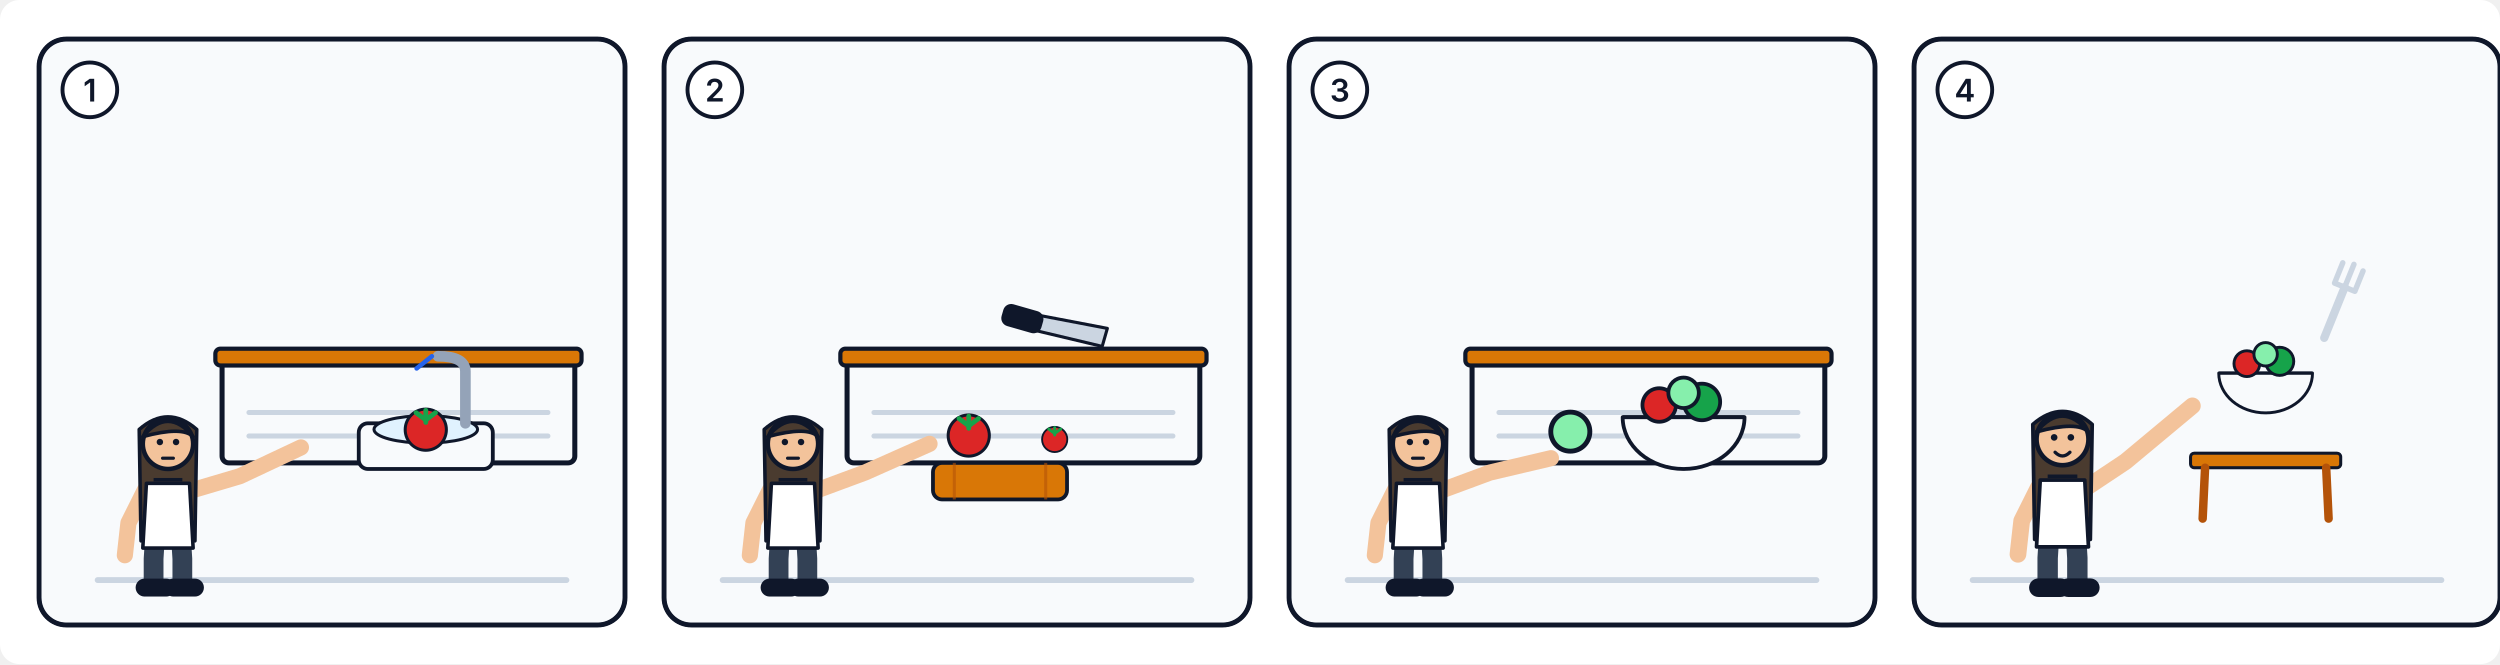
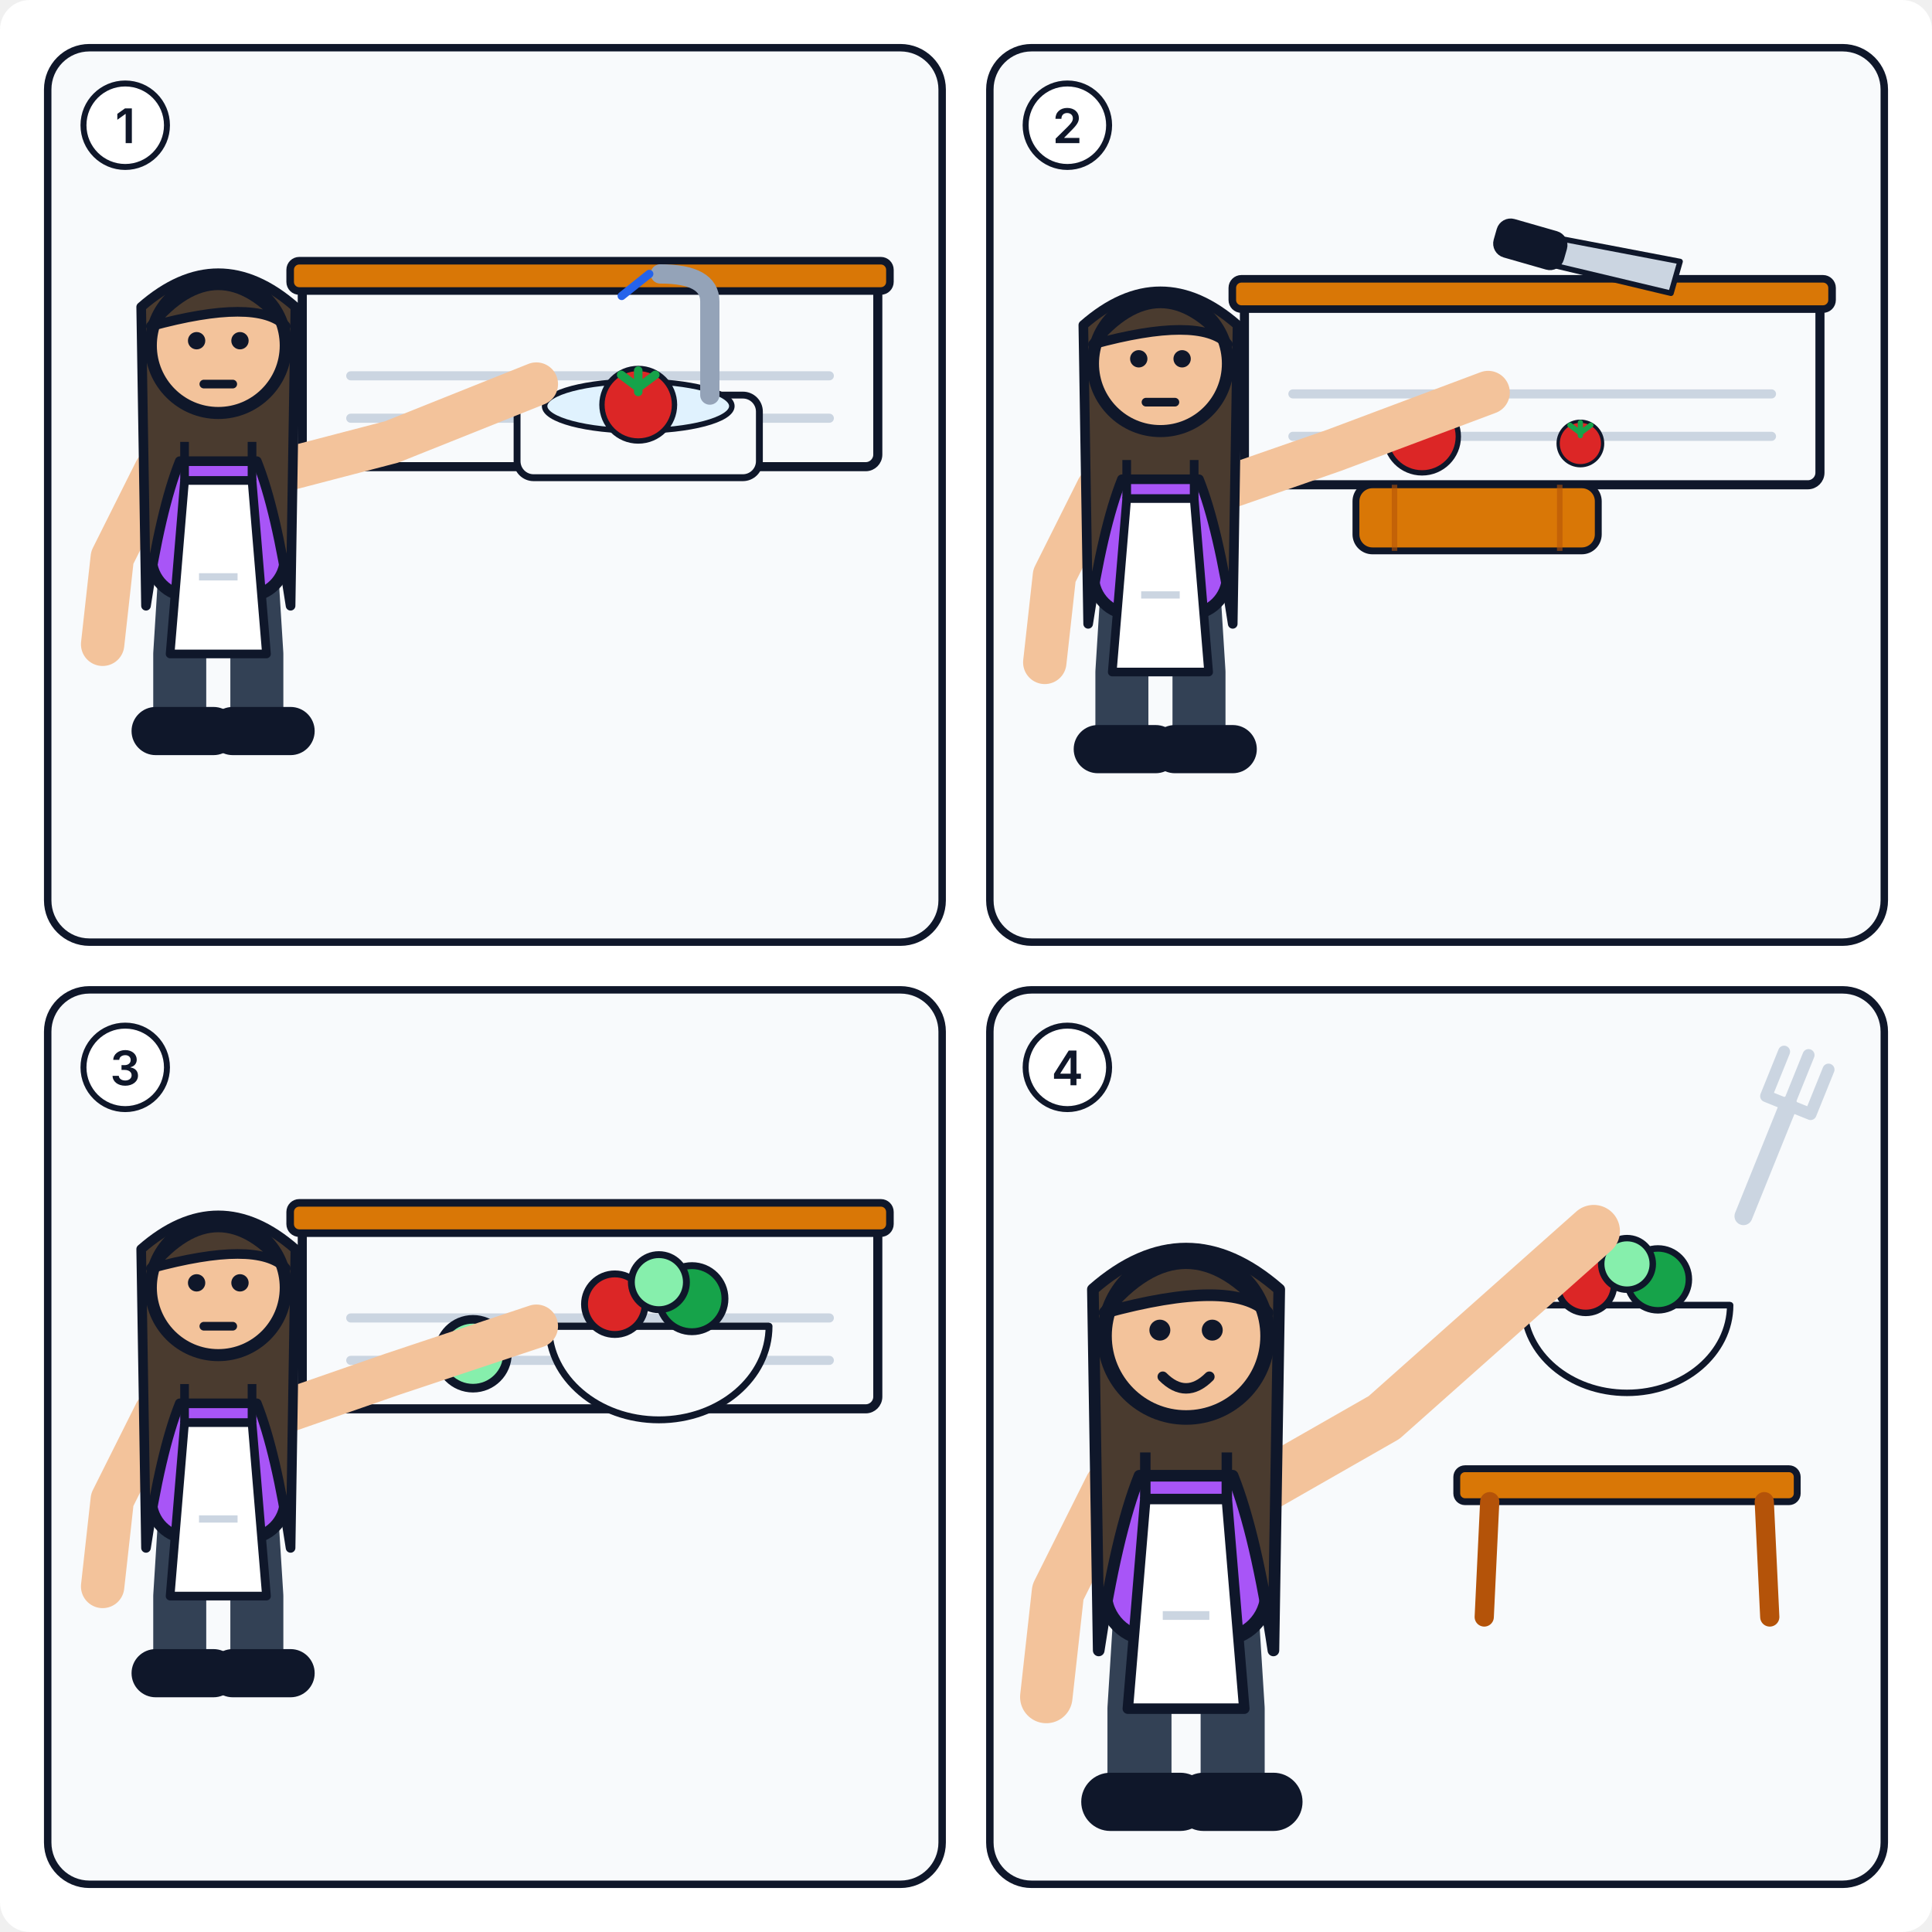
- <svg xmlns="http://www.w3.org/2000/svg" viewBox="0 0 1280 340" width="1280" height="340" role="img">
-   <rect x="0" y="0" width="1280" height="340" rx="10" fill="#FFFFFF" />
-   <g transform="translate(20 20)">
-     <rect x="0" y="0" width="300" height="300" rx="14" fill="#F8FAFC" stroke="#0F172A" stroke-width="2" stroke-linecap="round" stroke-linejoin="round" />
-     <g transform="translate(150 279)">
-       <path d="M -120 -2 L 120 -2" fill="none" stroke="#CBD5E1" stroke-width="3" stroke-linecap="round" />
-       <g transform="translate(34 -62)">
-         <g transform="translate(0 0) scale(0.86)">
-           <rect x="-105" y="-62" width="210" height="62" rx="4" fill="#F8FAFC" stroke="#0F172A" stroke-width="3" stroke-linecap="round" stroke-linejoin="round" />
-           <rect x="-109" y="-68" width="218" height="10" rx="3" fill="#D97706" stroke="#0F172A" stroke-width="2.5" stroke-linecap="round" stroke-linejoin="round" />
-           <path d="M -89 -30 L 89 -30" fill="none" stroke="#CBD5E1" stroke-width="3" stroke-linecap="round" />
-           <path d="M -89 -16 L 89 -16" fill="none" stroke="#CBD5E1" stroke-width="3" stroke-linecap="round" />
-         </g>
-       </g>
-       <g transform="translate(48 -62)">
-         <g transform="translate(0 0) scale(0.78)">
+ <svg xmlns="http://www.w3.org/2000/svg" viewBox="0 0 648 648" width="648" height="648" role="img">
+   <rect x="0" y="0" width="648" height="648" rx="10" fill="#FFFFFF" />
+   <g transform="translate(16 16)">
+     <rect x="0" y="0" width="300" height="300" rx="14" fill="#F8FAFC" stroke="#0F172A" stroke-width="2" stroke-linecap="round" stroke-linejoin="round" />
+     <g transform="translate(117.25 225.96) scale(1.1545)">
+       <g transform="translate(56 -74)">
+         <g transform="translate(0 0) scale(0.88)">
+           <rect x="-95" y="-62" width="190" height="62" rx="4" fill="#F8FAFC" stroke="#0F172A" stroke-width="3" stroke-linecap="round" stroke-linejoin="round" />
+           <rect x="-99" y="-68" width="198" height="10" rx="3" fill="#D97706" stroke="#0F172A" stroke-width="2.5" stroke-linecap="round" stroke-linejoin="round" />
+           <path d="M -79 -30 L 79 -30" fill="none" stroke="#CBD5E1" stroke-width="3" stroke-linecap="round" />
+           <path d="M -79 -16 L 79 -16" fill="none" stroke="#CBD5E1" stroke-width="3" stroke-linecap="round" />
+         </g>
+       </g>
+       <g transform="translate(70 -74)">
+         <g transform="translate(0 0) scale(0.8)">
          <rect x="-44" y="-26" width="88" height="30" rx="6" fill="#F8FAFC" stroke="#0F172A" stroke-width="2.5" stroke-linecap="round" stroke-linejoin="round" />
          <ellipse cx="0" cy="-22" rx="34" ry="9" fill="#E0F2FE" stroke="#0F172A" stroke-width="2" />
          <path d="M 26 -26 L 26 -60 Q 26 -70 8 -70" fill="none" stroke="#94A3B8" stroke-width="7" stroke-linecap="round" />
          <line x1="4" y1="-70" x2="-6" y2="-62" stroke="#2563EB" stroke-width="3" stroke-linecap="round" />
        </g>
      </g>
-       <g transform="translate(48 -79) scale(0.62)">
+       <g transform="translate(70 -92) scale(0.62)">
        <circle cx="0" cy="0" r="17" fill="#DC2626" stroke="#0F172A" stroke-width="2.5" stroke-linecap="round" stroke-linejoin="round" />
        <path d="M -8 -14 L 0 -8 L 8 -14 M 0 -16 L 0 -6" fill="none" stroke="#16A34A" stroke-width="4" stroke-linecap="round" />
      </g>
-       <g transform="translate(-84 0) scale(0.92)">
-         <polyline points="-7,-30 -8,-14 -8,0" fill="none" stroke="#334155" stroke-width="11" stroke-linecap="round" stroke-linejoin="round" />
-         <polyline points="7,-30 8,-14 8,0" fill="none" stroke="#334155" stroke-width="11" stroke-linecap="round" stroke-linejoin="round" />
-         <rect x="-17" y="-2" width="20" height="8" rx="4" fill="#0F172A" stroke="#0F172A" stroke-width="2" stroke-linecap="round" stroke-linejoin="round" />
-         <rect x="-1" y="-2" width="20" height="8" rx="4" fill="#0F172A" stroke="#0F172A" stroke-width="2" stroke-linecap="round" stroke-linejoin="round" />
-         <polyline points="-13,-52 -22,-34 -24,-16" fill="none" stroke="#F3C39B" stroke-width="9" stroke-linecap="round" stroke-linejoin="round" />
-         <polyline points="13,-52 40,-60 74,-76" fill="none" stroke="#F3C39B" stroke-width="9" stroke-linecap="round" stroke-linejoin="round" />
+       <g transform="translate(-52 0) scale(1.4)">
+         <polyline points="-7,-30 -8,-14 -8,0" fill="none" stroke="#334155" stroke-width="11" stroke-linecap="round" stroke-linejoin="round" />
+         <polyline points="7,-30 8,-14 8,0" fill="none" stroke="#334155" stroke-width="11" stroke-linecap="round" stroke-linejoin="round" />
+         <rect x="-17" y="-2" width="20" height="8" rx="4" fill="#0F172A" stroke="#0F172A" stroke-width="2" stroke-linecap="round" stroke-linejoin="round" />
+         <rect x="-1" y="-2" width="20" height="8" rx="4" fill="#0F172A" stroke="#0F172A" stroke-width="2" stroke-linecap="round" stroke-linejoin="round" />
+         <polyline points="-13,-52 -22,-34 -24,-16" fill="none" stroke="#F3C39B" stroke-width="9" stroke-linecap="round" stroke-linejoin="round" />
+         <polyline points="13,-52 36,-58 66,-70" fill="none" stroke="#F3C39B" stroke-width="9" stroke-linecap="round" stroke-linejoin="round" />
        <rect x="-14" y="-56" width="28" height="30" rx="8" fill="#A855F7" stroke="#0F172A" stroke-width="2.5" stroke-linecap="round" stroke-linejoin="round" />
        <path d="M -15 -24 L -16 -86 Q 0 -100 16 -86 L 15 -24 Q 12 -44 8 -54 L -8 -54 Q -12 -44 -15 -24 Z" fill="#4A3B2F" stroke="#0F172A" stroke-width="2" stroke-linecap="round" stroke-linejoin="round" />
        <circle cx="0" cy="-78" r="14" fill="#F3C39B" stroke="#0F172A" stroke-width="2.5" stroke-linecap="round" stroke-linejoin="round" />
        <path d="M -14 -82 Q 0 -99 14 -82 Q 8 -88 -14 -82 Z" fill="#4A3B2F" stroke="#0F172A" stroke-width="2" stroke-linecap="round" stroke-linejoin="round" />
        <circle cx="-4.5" cy="-79" r="1.8" fill="#0F172A" stroke="none" stroke-width="2.5" stroke-linecap="round" stroke-linejoin="round" />
        <circle cx="4.5" cy="-79" r="1.8" fill="#0F172A" stroke="none" stroke-width="2.5" stroke-linecap="round" stroke-linejoin="round" />
        <line x1="-3" y1="-70" x2="3" y2="-70" stroke="#0F172A" stroke-width="1.8" stroke-linecap="round" />
      </g>
-       <g transform="translate(-84 0) scale(0.92)">
-         <path d="M -12 -56 L 12 -56 L 14 -20 L -14 -20 Z" fill="#FFFFFF" stroke="#0F172A" stroke-width="2" stroke-linecap="round" stroke-linejoin="round" />
-         <path d="M -8 -58 L 8 -58" fill="none" stroke="#0F172A" stroke-width="2" />
+       <g transform="translate(-52 0) scale(1.4)">
+         <path d="M -7 -50 L 7 -50 L 10 -14 L -10 -14 Z" fill="#FFFFFF" stroke="#0F172A" stroke-width="1.8" stroke-linecap="round" stroke-linejoin="round" />
+         <path d="M -7 -50 L -7 -58 M 7 -50 L 7 -58" fill="none" stroke="#0F172A" stroke-width="1.8" />
+         <path d="M -4 -30 L 4 -30" fill="none" stroke="#CBD5E1" stroke-width="1.5" />
      </g>
    </g>
    <circle cx="26" cy="26" r="14" fill="#FFFFFF" stroke="#0F172A" stroke-width="2" />
    <text x="26" y="32" text-anchor="middle" font-family="Inter, system-ui, sans-serif" font-size="16" font-weight="600" fill="#0F172A">1</text>
    <rect x="0" y="0" width="300" height="300" rx="14" fill="none" stroke="#0F172A" stroke-width="2.5" />
  </g>
-   <g transform="translate(340 20)">
-     <rect x="0" y="0" width="300" height="300" rx="14" fill="#F8FAFC" stroke="#0F172A" stroke-width="2" stroke-linecap="round" stroke-linejoin="round" />
-     <g transform="translate(150 279)">
-       <path d="M -120 -2 L 120 -2" fill="none" stroke="#CBD5E1" stroke-width="3" stroke-linecap="round" />
-       <g transform="translate(34 -62)">
-         <g transform="translate(0 0) scale(0.86)">
-           <rect x="-105" y="-62" width="210" height="62" rx="4" fill="#F8FAFC" stroke="#0F172A" stroke-width="3" stroke-linecap="round" stroke-linejoin="round" />
-           <rect x="-109" y="-68" width="218" height="10" rx="3" fill="#D97706" stroke="#0F172A" stroke-width="2.5" stroke-linecap="round" stroke-linejoin="round" />
-           <path d="M -89 -30 L 89 -30" fill="none" stroke="#CBD5E1" stroke-width="3" stroke-linecap="round" />
-           <path d="M -89 -16 L 89 -16" fill="none" stroke="#CBD5E1" stroke-width="3" stroke-linecap="round" />
-         </g>
-       </g>
-       <g transform="translate(22 -62)">
-         <g transform="translate(0 0) scale(0.78)">
+   <g transform="translate(332 16)">
+     <rect x="0" y="0" width="300" height="300" rx="14" fill="#F8FAFC" stroke="#0F172A" stroke-width="2" stroke-linecap="round" stroke-linejoin="round" />
+     <g transform="translate(117.25 232.03) scale(1.1545)">
+       <g transform="translate(56 -74)">
+         <g transform="translate(0 0) scale(0.88)">
+           <rect x="-95" y="-62" width="190" height="62" rx="4" fill="#F8FAFC" stroke="#0F172A" stroke-width="3" stroke-linecap="round" stroke-linejoin="round" />
+           <rect x="-99" y="-68" width="198" height="10" rx="3" fill="#D97706" stroke="#0F172A" stroke-width="2.5" stroke-linecap="round" stroke-linejoin="round" />
+           <path d="M -79 -30 L 79 -30" fill="none" stroke="#CBD5E1" stroke-width="3" stroke-linecap="round" />
+           <path d="M -79 -16 L 79 -16" fill="none" stroke="#CBD5E1" stroke-width="3" stroke-linecap="round" />
+         </g>
+       </g>
+       <g transform="translate(40 -74)">
+         <g transform="translate(0 0) scale(0.8)">
          <rect x="-44" y="0" width="88" height="24" rx="6" fill="#D97706" stroke="#0F172A" stroke-width="2.5" stroke-linecap="round" stroke-linejoin="round" />
          <path d="M -30 0 L -30 24 M 30 0 L 30 24" fill="none" stroke="#B45309" stroke-width="2" opacity="0.6" />
        </g>
      </g>
-       <g transform="translate(6 -76) scale(0.62)">
+       <g transform="translate(24 -88) scale(0.62)">
        <circle cx="0" cy="0" r="17" fill="#DC2626" stroke="#0F172A" stroke-width="2.5" stroke-linecap="round" stroke-linejoin="round" />
        <path d="M -8 -14 L 0 -8 L 8 -14 M 0 -16 L 0 -6" fill="none" stroke="#16A34A" stroke-width="4" stroke-linecap="round" />
      </g>
-       <g transform="translate(50 -74) scale(0.38)">
+       <g transform="translate(70 -86) scale(0.38)">
        <circle cx="0" cy="0" r="17" fill="#DC2626" stroke="#0F172A" stroke-width="2.5" stroke-linecap="round" stroke-linejoin="round" />
        <path d="M -8 -14 L 0 -8 L 8 -14 M 0 -16 L 0 -6" fill="none" stroke="#16A34A" stroke-width="4" stroke-linecap="round" />
      </g>
-       <g transform="translate(44 -132)">
+       <g transform="translate(66 -140)">
        <g transform="translate(0 0) scale(0.8) rotate(16)">
          <polygon points="-4,-6 40,-10 40,2 -4,4" fill="#CBD5E1" stroke="#0F172A" stroke-width="2" stroke-linecap="round" stroke-linejoin="round" />
          <rect x="-26" y="-7" width="24" height="12" rx="4" fill="#0F172A" stroke="#0F172A" stroke-width="2.5" stroke-linecap="round" stroke-linejoin="round" />
        </g>
      </g>
-       <g transform="translate(-84 0) scale(0.92)">
-         <polyline points="-7,-30 -8,-14 -8,0" fill="none" stroke="#334155" stroke-width="11" stroke-linecap="round" stroke-linejoin="round" />
-         <polyline points="7,-30 8,-14 8,0" fill="none" stroke="#334155" stroke-width="11" stroke-linecap="round" stroke-linejoin="round" />
-         <rect x="-17" y="-2" width="20" height="8" rx="4" fill="#0F172A" stroke="#0F172A" stroke-width="2" stroke-linecap="round" stroke-linejoin="round" />
-         <rect x="-1" y="-2" width="20" height="8" rx="4" fill="#0F172A" stroke="#0F172A" stroke-width="2" stroke-linecap="round" stroke-linejoin="round" />
-         <polyline points="-13,-52 -22,-34 -24,-16" fill="none" stroke="#F3C39B" stroke-width="9" stroke-linecap="round" stroke-linejoin="round" />
-         <polyline points="13,-52 40,-62 76,-78" fill="none" stroke="#F3C39B" stroke-width="9" stroke-linecap="round" stroke-linejoin="round" />
+       <g transform="translate(-52 0) scale(1.4)">
+         <polyline points="-7,-30 -8,-14 -8,0" fill="none" stroke="#334155" stroke-width="11" stroke-linecap="round" stroke-linejoin="round" />
+         <polyline points="7,-30 8,-14 8,0" fill="none" stroke="#334155" stroke-width="11" stroke-linecap="round" stroke-linejoin="round" />
+         <rect x="-17" y="-2" width="20" height="8" rx="4" fill="#0F172A" stroke="#0F172A" stroke-width="2" stroke-linecap="round" stroke-linejoin="round" />
+         <rect x="-1" y="-2" width="20" height="8" rx="4" fill="#0F172A" stroke="#0F172A" stroke-width="2" stroke-linecap="round" stroke-linejoin="round" />
+         <polyline points="-13,-52 -22,-34 -24,-16" fill="none" stroke="#F3C39B" stroke-width="9" stroke-linecap="round" stroke-linejoin="round" />
+         <polyline points="13,-52 36,-60 68,-72" fill="none" stroke="#F3C39B" stroke-width="9" stroke-linecap="round" stroke-linejoin="round" />
        <rect x="-14" y="-56" width="28" height="30" rx="8" fill="#A855F7" stroke="#0F172A" stroke-width="2.5" stroke-linecap="round" stroke-linejoin="round" />
        <path d="M -15 -24 L -16 -86 Q 0 -100 16 -86 L 15 -24 Q 12 -44 8 -54 L -8 -54 Q -12 -44 -15 -24 Z" fill="#4A3B2F" stroke="#0F172A" stroke-width="2" stroke-linecap="round" stroke-linejoin="round" />
        <circle cx="0" cy="-78" r="14" fill="#F3C39B" stroke="#0F172A" stroke-width="2.5" stroke-linecap="round" stroke-linejoin="round" />
        <path d="M -14 -82 Q 0 -99 14 -82 Q 8 -88 -14 -82 Z" fill="#4A3B2F" stroke="#0F172A" stroke-width="2" stroke-linecap="round" stroke-linejoin="round" />
        <circle cx="-4.5" cy="-79" r="1.8" fill="#0F172A" stroke="none" stroke-width="2.5" stroke-linecap="round" stroke-linejoin="round" />
        <circle cx="4.5" cy="-79" r="1.8" fill="#0F172A" stroke="none" stroke-width="2.5" stroke-linecap="round" stroke-linejoin="round" />
        <line x1="-3" y1="-70" x2="3" y2="-70" stroke="#0F172A" stroke-width="1.8" stroke-linecap="round" />
      </g>
-       <g transform="translate(-84 0) scale(0.92)">
-         <path d="M -12 -56 L 12 -56 L 14 -20 L -14 -20 Z" fill="#FFFFFF" stroke="#0F172A" stroke-width="2" stroke-linecap="round" stroke-linejoin="round" />
-         <path d="M -8 -58 L 8 -58" fill="none" stroke="#0F172A" stroke-width="2" />
+       <g transform="translate(-52 0) scale(1.4)">
+         <path d="M -7 -50 L 7 -50 L 10 -14 L -10 -14 Z" fill="#FFFFFF" stroke="#0F172A" stroke-width="1.8" stroke-linecap="round" stroke-linejoin="round" />
+         <path d="M -7 -50 L -7 -58 M 7 -50 L 7 -58" fill="none" stroke="#0F172A" stroke-width="1.8" />
+         <path d="M -4 -30 L 4 -30" fill="none" stroke="#CBD5E1" stroke-width="1.5" />
      </g>
    </g>
    <circle cx="26" cy="26" r="14" fill="#FFFFFF" stroke="#0F172A" stroke-width="2" />
    <text x="26" y="32" text-anchor="middle" font-family="Inter, system-ui, sans-serif" font-size="16" font-weight="600" fill="#0F172A">2</text>
    <rect x="0" y="0" width="300" height="300" rx="14" fill="none" stroke="#0F172A" stroke-width="2.5" />
  </g>
-   <g transform="translate(660 20)">
-     <rect x="0" y="0" width="300" height="300" rx="14" fill="#F8FAFC" stroke="#0F172A" stroke-width="2" stroke-linecap="round" stroke-linejoin="round" />
-     <g transform="translate(150 279)">
-       <path d="M -120 -2 L 120 -2" fill="none" stroke="#CBD5E1" stroke-width="3" stroke-linecap="round" />
-       <g transform="translate(34 -62)">
-         <g transform="translate(0 0) scale(0.86)">
-           <rect x="-105" y="-62" width="210" height="62" rx="4" fill="#F8FAFC" stroke="#0F172A" stroke-width="3" stroke-linecap="round" stroke-linejoin="round" />
-           <rect x="-109" y="-68" width="218" height="10" rx="3" fill="#D97706" stroke="#0F172A" stroke-width="2.5" stroke-linecap="round" stroke-linejoin="round" />
-           <path d="M -89 -30 L 89 -30" fill="none" stroke="#CBD5E1" stroke-width="3" stroke-linecap="round" />
-           <path d="M -89 -16 L 89 -16" fill="none" stroke="#CBD5E1" stroke-width="3" stroke-linecap="round" />
-         </g>
-       </g>
-       <g transform="translate(52 -62)">
-         <g transform="translate(0 0) scale(0.78)">
+   <g transform="translate(16 332)">
+     <rect x="0" y="0" width="300" height="300" rx="14" fill="#F8FAFC" stroke="#0F172A" stroke-width="2" stroke-linecap="round" stroke-linejoin="round" />
+     <g transform="translate(117.25 225.96) scale(1.1545)">
+       <g transform="translate(56 -74)">
+         <g transform="translate(0 0) scale(0.88)">
+           <rect x="-95" y="-62" width="190" height="62" rx="4" fill="#F8FAFC" stroke="#0F172A" stroke-width="3" stroke-linecap="round" stroke-linejoin="round" />
+           <rect x="-99" y="-68" width="198" height="10" rx="3" fill="#D97706" stroke="#0F172A" stroke-width="2.5" stroke-linecap="round" stroke-linejoin="round" />
+           <path d="M -79 -30 L 79 -30" fill="none" stroke="#CBD5E1" stroke-width="3" stroke-linecap="round" />
+           <path d="M -79 -16 L 79 -16" fill="none" stroke="#CBD5E1" stroke-width="3" stroke-linecap="round" />
+         </g>
+       </g>
+       <g transform="translate(76 -74)">
+         <g transform="translate(0 0) scale(0.8)">
          <path d="M -40 -30 A 40 34 0 0 0 40 -30 Z" fill="#F8FAFC" stroke="#0F172A" stroke-width="2.5" stroke-linecap="round" stroke-linejoin="round" />
          <path d="M -40 -30 L 40 -30" fill="none" stroke="#0F172A" stroke-width="2.5" />
          <circle cx="-16" cy="-38" r="11" fill="#DC2626" stroke="#0F172A" stroke-width="2.5" stroke-linecap="round" stroke-linejoin="round" />
          <circle cx="12" cy="-40" r="12" fill="#16A34A" stroke="#0F172A" stroke-width="2.5" stroke-linecap="round" stroke-linejoin="round" />
          <circle cx="0" cy="-46" r="10" fill="#86EFAC" stroke="#0F172A" stroke-width="2.5" stroke-linecap="round" stroke-linejoin="round" />
        </g>
      </g>
-       <circle cx="-6" cy="-78" r="10" fill="#86EFAC" stroke="#0F172A" stroke-width="2.5" stroke-linecap="round" stroke-linejoin="round" />
-       <g transform="translate(-84 0) scale(0.92)">
-         <polyline points="-7,-30 -8,-14 -8,0" fill="none" stroke="#334155" stroke-width="11" stroke-linecap="round" stroke-linejoin="round" />
-         <polyline points="7,-30 8,-14 8,0" fill="none" stroke="#334155" stroke-width="11" stroke-linecap="round" stroke-linejoin="round" />
-         <rect x="-17" y="-2" width="20" height="8" rx="4" fill="#0F172A" stroke="#0F172A" stroke-width="2" stroke-linecap="round" stroke-linejoin="round" />
-         <rect x="-1" y="-2" width="20" height="8" rx="4" fill="#0F172A" stroke="#0F172A" stroke-width="2" stroke-linecap="round" stroke-linejoin="round" />
-         <polyline points="-13,-52 -22,-34 -24,-16" fill="none" stroke="#F3C39B" stroke-width="9" stroke-linecap="round" stroke-linejoin="round" />
-         <polyline points="13,-52 40,-62 74,-70" fill="none" stroke="#F3C39B" stroke-width="9" stroke-linecap="round" stroke-linejoin="round" />
+       <circle cx="22" cy="-90" r="10" fill="#86EFAC" stroke="#0F172A" stroke-width="2.5" stroke-linecap="round" stroke-linejoin="round" />
+       <g transform="translate(-52 0) scale(1.4)">
+         <polyline points="-7,-30 -8,-14 -8,0" fill="none" stroke="#334155" stroke-width="11" stroke-linecap="round" stroke-linejoin="round" />
+         <polyline points="7,-30 8,-14 8,0" fill="none" stroke="#334155" stroke-width="11" stroke-linecap="round" stroke-linejoin="round" />
+         <rect x="-17" y="-2" width="20" height="8" rx="4" fill="#0F172A" stroke="#0F172A" stroke-width="2" stroke-linecap="round" stroke-linejoin="round" />
+         <rect x="-1" y="-2" width="20" height="8" rx="4" fill="#0F172A" stroke="#0F172A" stroke-width="2" stroke-linecap="round" stroke-linejoin="round" />
+         <polyline points="-13,-52 -22,-34 -24,-16" fill="none" stroke="#F3C39B" stroke-width="9" stroke-linecap="round" stroke-linejoin="round" />
+         <polyline points="13,-52 36,-60 66,-70" fill="none" stroke="#F3C39B" stroke-width="9" stroke-linecap="round" stroke-linejoin="round" />
        <rect x="-14" y="-56" width="28" height="30" rx="8" fill="#A855F7" stroke="#0F172A" stroke-width="2.5" stroke-linecap="round" stroke-linejoin="round" />
        <path d="M -15 -24 L -16 -86 Q 0 -100 16 -86 L 15 -24 Q 12 -44 8 -54 L -8 -54 Q -12 -44 -15 -24 Z" fill="#4A3B2F" stroke="#0F172A" stroke-width="2" stroke-linecap="round" stroke-linejoin="round" />
        <circle cx="0" cy="-78" r="14" fill="#F3C39B" stroke="#0F172A" stroke-width="2.5" stroke-linecap="round" stroke-linejoin="round" />
        <path d="M -14 -82 Q 0 -99 14 -82 Q 8 -88 -14 -82 Z" fill="#4A3B2F" stroke="#0F172A" stroke-width="2" stroke-linecap="round" stroke-linejoin="round" />
        <circle cx="-4.5" cy="-79" r="1.8" fill="#0F172A" stroke="none" stroke-width="2.5" stroke-linecap="round" stroke-linejoin="round" />
        <circle cx="4.5" cy="-79" r="1.8" fill="#0F172A" stroke="none" stroke-width="2.5" stroke-linecap="round" stroke-linejoin="round" />
        <line x1="-3" y1="-70" x2="3" y2="-70" stroke="#0F172A" stroke-width="1.8" stroke-linecap="round" />
      </g>
-       <g transform="translate(-84 0) scale(0.92)">
-         <path d="M -12 -56 L 12 -56 L 14 -20 L -14 -20 Z" fill="#FFFFFF" stroke="#0F172A" stroke-width="2" stroke-linecap="round" stroke-linejoin="round" />
-         <path d="M -8 -58 L 8 -58" fill="none" stroke="#0F172A" stroke-width="2" />
+       <g transform="translate(-52 0) scale(1.4)">
+         <path d="M -7 -50 L 7 -50 L 10 -14 L -10 -14 Z" fill="#FFFFFF" stroke="#0F172A" stroke-width="1.8" stroke-linecap="round" stroke-linejoin="round" />
+         <path d="M -7 -50 L -7 -58 M 7 -50 L 7 -58" fill="none" stroke="#0F172A" stroke-width="1.8" />
+         <path d="M -4 -30 L 4 -30" fill="none" stroke="#CBD5E1" stroke-width="1.5" />
      </g>
    </g>
    <circle cx="26" cy="26" r="14" fill="#FFFFFF" stroke="#0F172A" stroke-width="2" />
    <text x="26" y="32" text-anchor="middle" font-family="Inter, system-ui, sans-serif" font-size="16" font-weight="600" fill="#0F172A">3</text>
    <rect x="0" y="0" width="300" height="300" rx="14" fill="none" stroke="#0F172A" stroke-width="2.5" />
  </g>
-   <g transform="translate(980 20)">
-     <rect x="0" y="0" width="300" height="300" rx="14" fill="#F8FAFC" stroke="#0F172A" stroke-width="2" stroke-linecap="round" stroke-linejoin="round" />
-     <g transform="translate(150 279)">
-       <path d="M -120 -2 L 120 -2" fill="none" stroke="#CBD5E1" stroke-width="3" stroke-linecap="round" />
-       <g transform="translate(30 -62)">
-         <g transform="translate(0 0) scale(0.62)">
+   <g transform="translate(332 332)">
+     <rect x="0" y="0" width="300" height="300" rx="14" fill="#F8FAFC" stroke="#0F172A" stroke-width="2" stroke-linecap="round" stroke-linejoin="round" />
+     <g transform="translate(138.36 268.44) scale(1.3952)">
+       <g transform="translate(54 -72)">
+         <g transform="translate(0 0) scale(0.66)">
          <rect x="-62" y="-8" width="124" height="12" rx="3" fill="#D97706" stroke="#0F172A" stroke-width="2.5" stroke-linecap="round" stroke-linejoin="round" />
          <path d="M -50 4 L -52 46 M 50 4 L 52 46" fill="none" stroke="#B45309" stroke-width="7" stroke-linecap="round" />
        </g>
      </g>
-       <g transform="translate(30 -90)">
-         <g transform="translate(0 0) scale(0.6)">
+       <g transform="translate(54 -98)">
+         <g transform="translate(0 0) scale(0.62)">
          <path d="M -40 -30 A 40 34 0 0 0 40 -30 Z" fill="#F8FAFC" stroke="#0F172A" stroke-width="2.5" stroke-linecap="round" stroke-linejoin="round" />
          <path d="M -40 -30 L 40 -30" fill="none" stroke="#0F172A" stroke-width="2.5" />
          <circle cx="-16" cy="-38" r="11" fill="#DC2626" stroke="#0F172A" stroke-width="2.5" stroke-linecap="round" stroke-linejoin="round" />
          <circle cx="12" cy="-40" r="12" fill="#16A34A" stroke="#0F172A" stroke-width="2.5" stroke-linecap="round" stroke-linejoin="round" />
          <circle cx="0" cy="-46" r="10" fill="#86EFAC" stroke="#0F172A" stroke-width="2.5" stroke-linecap="round" stroke-linejoin="round" />
        </g>
      </g>
-       <g transform="translate(60 -126)">
-         <g transform="translate(0 0) scale(0.7) rotate(22)">
+       <g transform="translate(82 -138)">
+         <g transform="translate(0 0) scale(0.72) rotate(22)">
          <path d="M 0 0 L 0 -40" fill="none" stroke="#CBD5E1" stroke-width="6" stroke-linecap="round" />
          <path d="M -8 -40 L 8 -40 M -8 -40 L -8 -56 M 0 -40 L 0 -58 M 8 -40 L 8 -56" fill="none" stroke="#CBD5E1" stroke-width="4" stroke-linecap="round" />
        </g>
      </g>
-       <g transform="translate(-74 0) scale(0.95)">
-         <polyline points="-7,-30 -8,-14 -8,0" fill="none" stroke="#334155" stroke-width="11" stroke-linecap="round" stroke-linejoin="round" />
-         <polyline points="7,-30 8,-14 8,0" fill="none" stroke="#334155" stroke-width="11" stroke-linecap="round" stroke-linejoin="round" />
-         <rect x="-17" y="-2" width="20" height="8" rx="4" fill="#0F172A" stroke="#0F172A" stroke-width="2" stroke-linecap="round" stroke-linejoin="round" />
-         <rect x="-1" y="-2" width="20" height="8" rx="4" fill="#0F172A" stroke="#0F172A" stroke-width="2" stroke-linecap="round" stroke-linejoin="round" />
-         <polyline points="-13,-52 -22,-34 -24,-16" fill="none" stroke="#F3C39B" stroke-width="9" stroke-linecap="round" stroke-linejoin="round" />
-         <polyline points="13,-52 34,-66 70,-96" fill="none" stroke="#F3C39B" stroke-width="9" stroke-linecap="round" stroke-linejoin="round" />
+       <g transform="translate(-52 0) scale(1.4)">
+         <polyline points="-7,-30 -8,-14 -8,0" fill="none" stroke="#334155" stroke-width="11" stroke-linecap="round" stroke-linejoin="round" />
+         <polyline points="7,-30 8,-14 8,0" fill="none" stroke="#334155" stroke-width="11" stroke-linecap="round" stroke-linejoin="round" />
+         <rect x="-17" y="-2" width="20" height="8" rx="4" fill="#0F172A" stroke="#0F172A" stroke-width="2" stroke-linecap="round" stroke-linejoin="round" />
+         <rect x="-1" y="-2" width="20" height="8" rx="4" fill="#0F172A" stroke="#0F172A" stroke-width="2" stroke-linecap="round" stroke-linejoin="round" />
+         <polyline points="-13,-52 -22,-34 -24,-16" fill="none" stroke="#F3C39B" stroke-width="9" stroke-linecap="round" stroke-linejoin="round" />
+         <polyline points="13,-52 34,-64 70,-96" fill="none" stroke="#F3C39B" stroke-width="9" stroke-linecap="round" stroke-linejoin="round" />
        <rect x="-14" y="-56" width="28" height="30" rx="8" fill="#A855F7" stroke="#0F172A" stroke-width="2.5" stroke-linecap="round" stroke-linejoin="round" />
        <path d="M -15 -24 L -16 -86 Q 0 -100 16 -86 L 15 -24 Q 12 -44 8 -54 L -8 -54 Q -12 -44 -15 -24 Z" fill="#4A3B2F" stroke="#0F172A" stroke-width="2" stroke-linecap="round" stroke-linejoin="round" />
        <circle cx="0" cy="-78" r="14" fill="#F3C39B" stroke="#0F172A" stroke-width="2.5" stroke-linecap="round" stroke-linejoin="round" />
        <path d="M -14 -82 Q 0 -99 14 -82 Q 8 -88 -14 -82 Z" fill="#4A3B2F" stroke="#0F172A" stroke-width="2" stroke-linecap="round" stroke-linejoin="round" />
        <circle cx="-4.5" cy="-79" r="1.8" fill="#0F172A" stroke="none" stroke-width="2.5" stroke-linecap="round" stroke-linejoin="round" />
        <circle cx="4.5" cy="-79" r="1.8" fill="#0F172A" stroke="none" stroke-width="2.5" stroke-linecap="round" stroke-linejoin="round" />
        <path d="M -4 -71 Q 0 -67 4 -71" fill="none" stroke="#0F172A" stroke-width="1.8" stroke-linecap="round" />
      </g>
-       <g transform="translate(-74 0) scale(0.95)">
-         <path d="M -12 -56 L 12 -56 L 14 -20 L -14 -20 Z" fill="#FFFFFF" stroke="#0F172A" stroke-width="2" stroke-linecap="round" stroke-linejoin="round" />
-         <path d="M -8 -58 L 8 -58" fill="none" stroke="#0F172A" stroke-width="2" />
+       <g transform="translate(-52 0) scale(1.4)">
+         <path d="M -7 -50 L 7 -50 L 10 -14 L -10 -14 Z" fill="#FFFFFF" stroke="#0F172A" stroke-width="1.8" stroke-linecap="round" stroke-linejoin="round" />
+         <path d="M -7 -50 L -7 -58 M 7 -50 L 7 -58" fill="none" stroke="#0F172A" stroke-width="1.8" />
+         <path d="M -4 -30 L 4 -30" fill="none" stroke="#CBD5E1" stroke-width="1.5" />
      </g>
    </g>
    <circle cx="26" cy="26" r="14" fill="#FFFFFF" stroke="#0F172A" stroke-width="2" />
    <text x="26" y="32" text-anchor="middle" font-family="Inter, system-ui, sans-serif" font-size="16" font-weight="600" fill="#0F172A">4</text>
    <rect x="0" y="0" width="300" height="300" rx="14" fill="none" stroke="#0F172A" stroke-width="2.5" />
  </g>
</svg>
